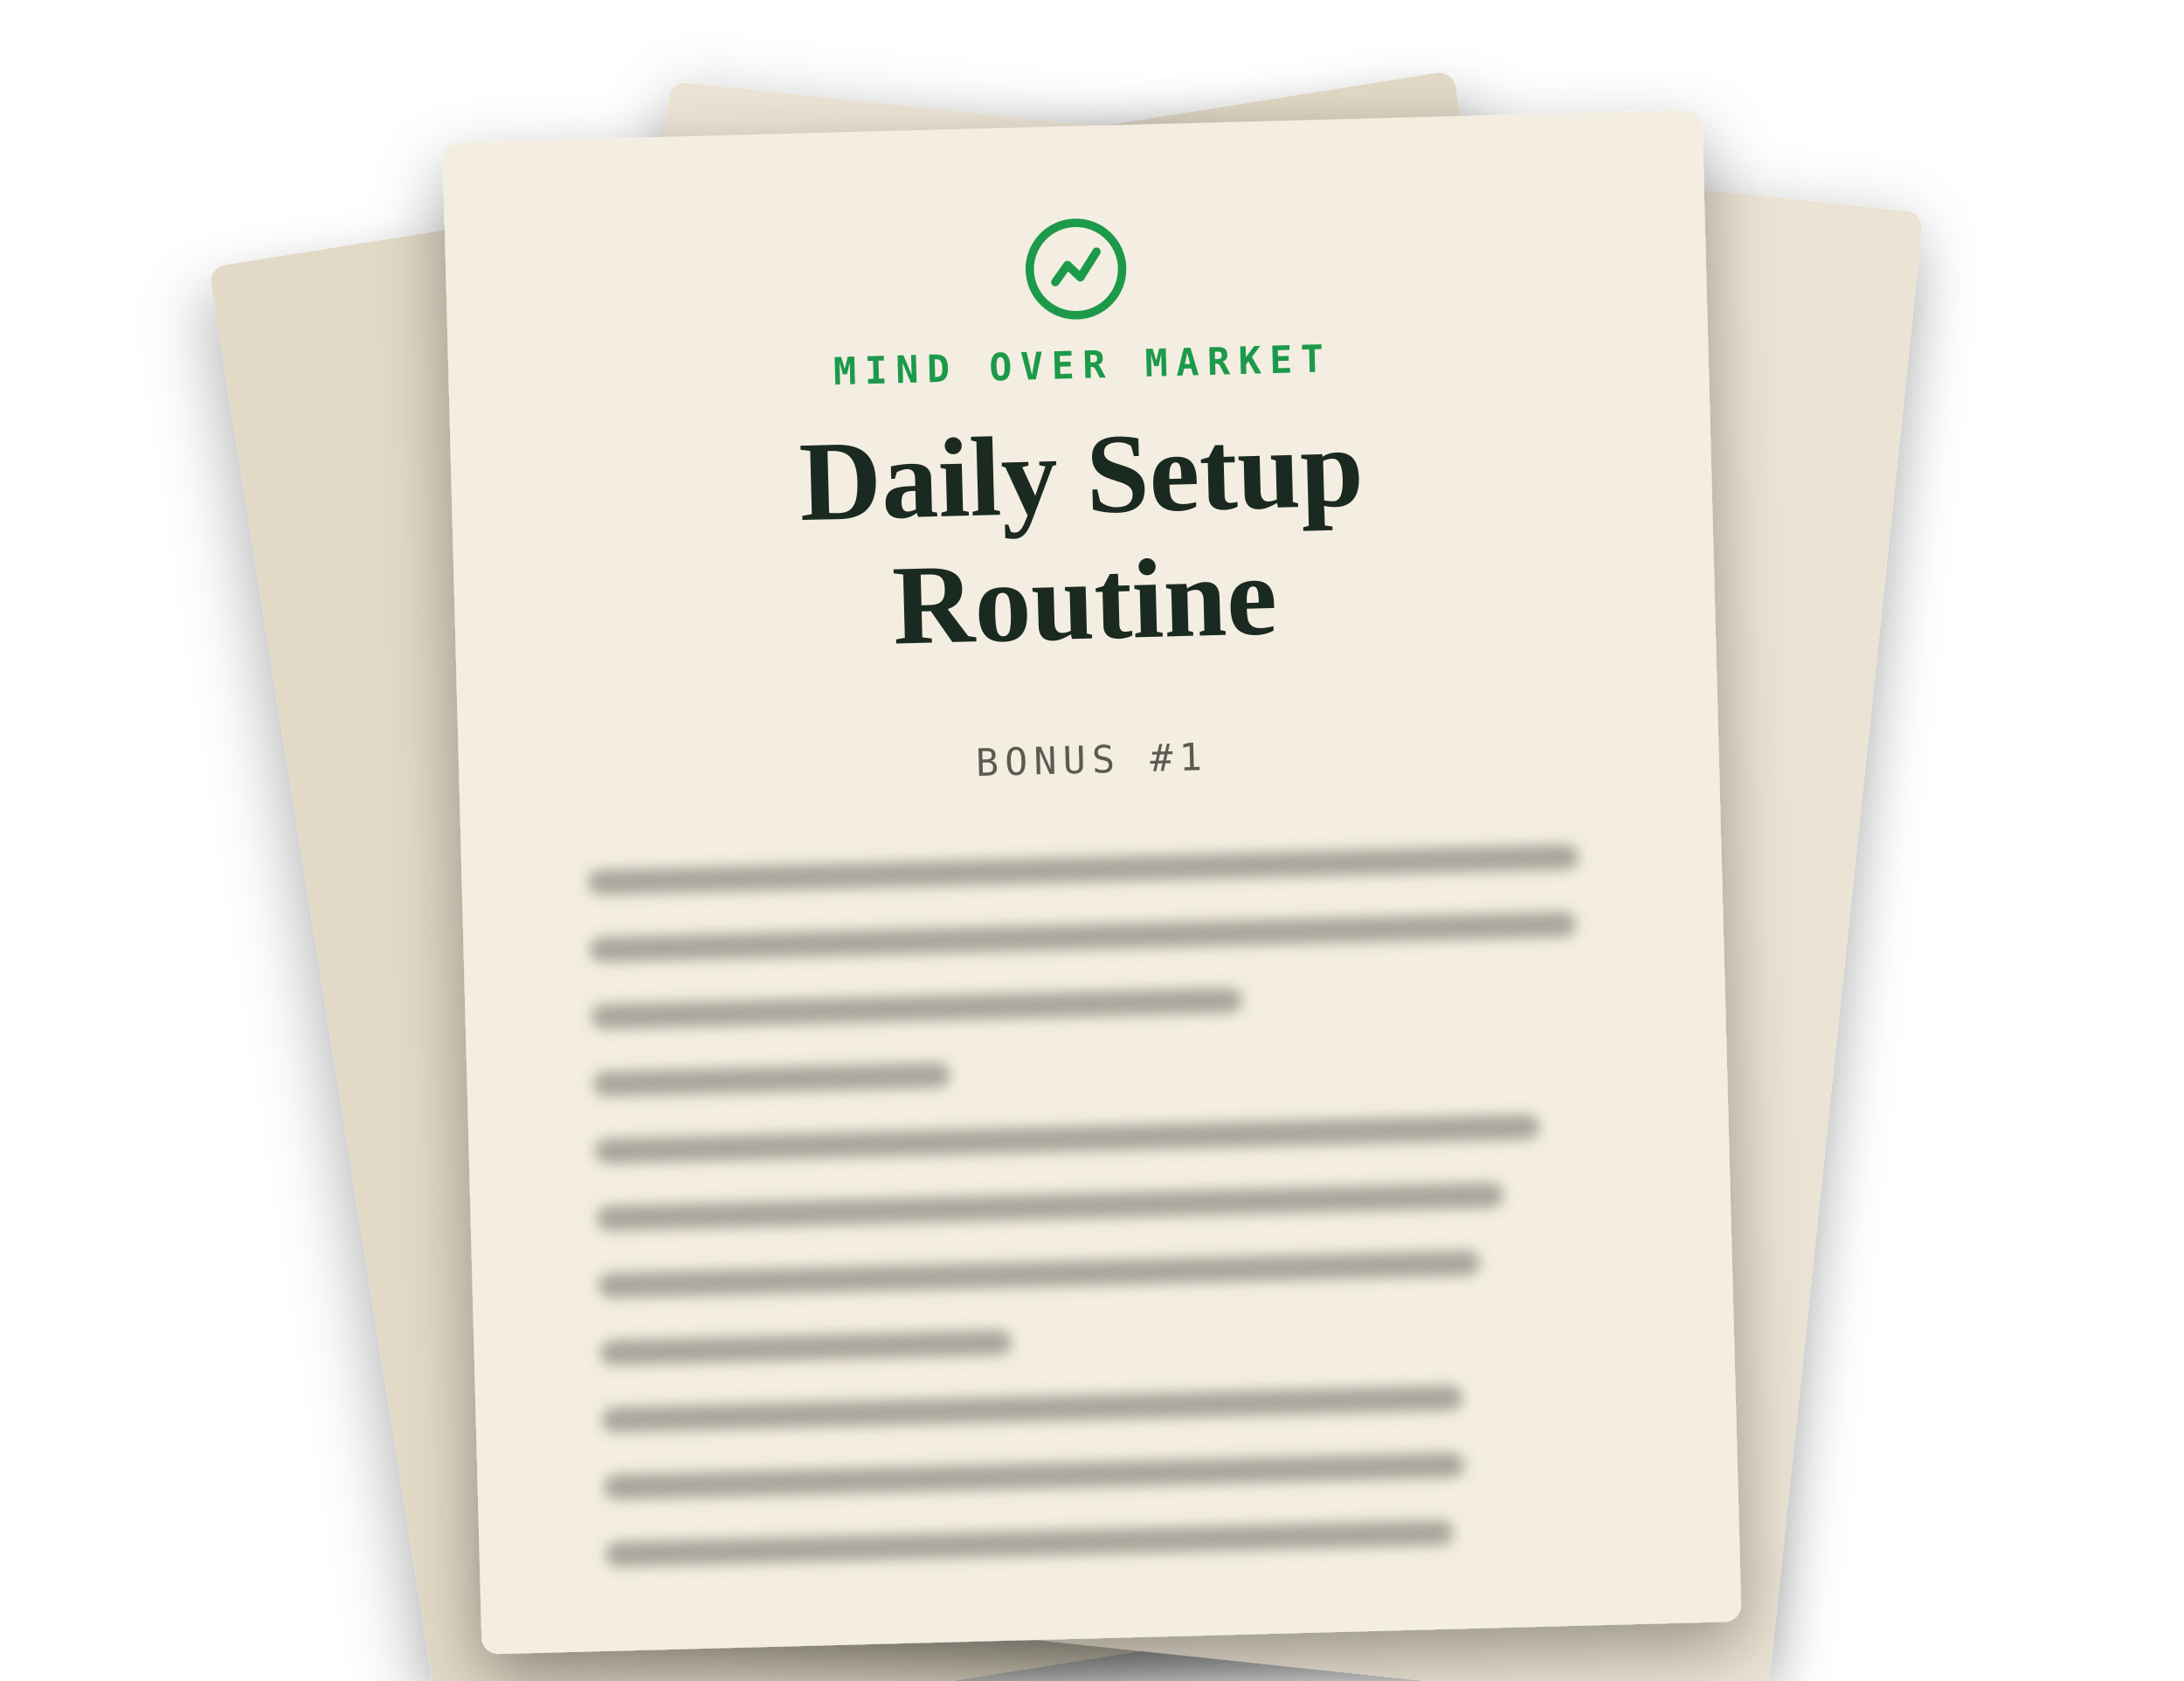
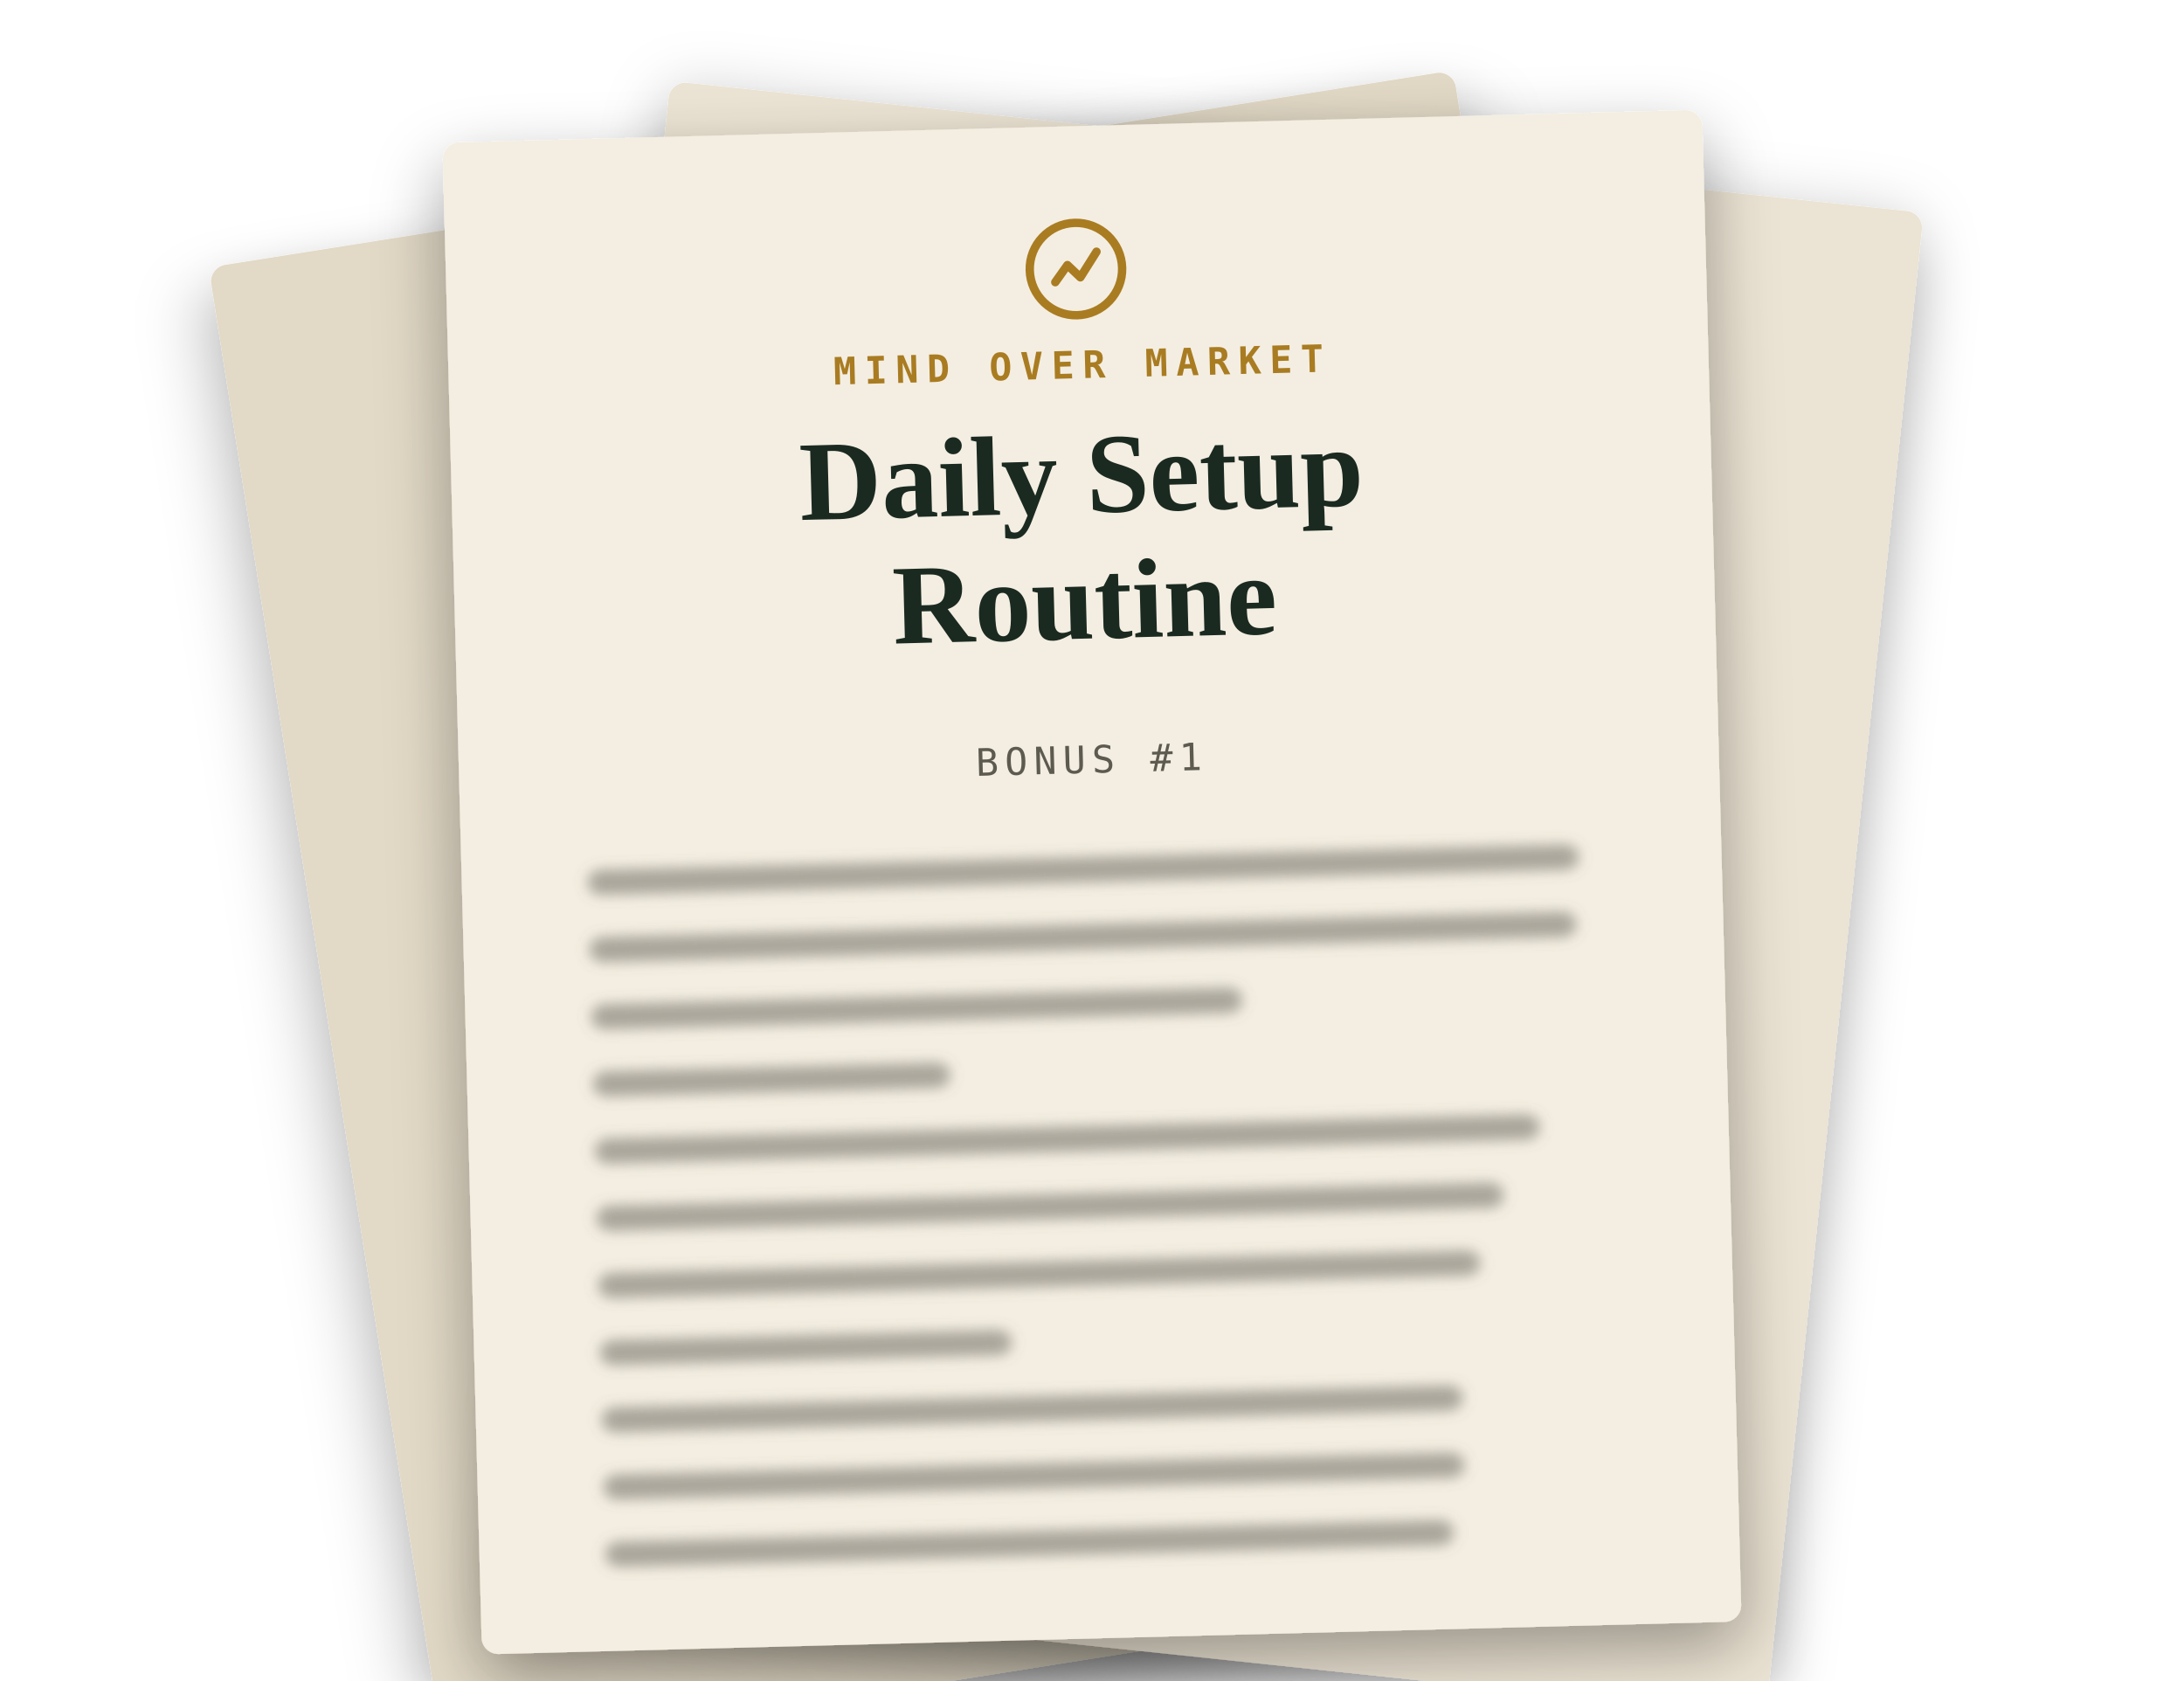
<svg xmlns="http://www.w3.org/2000/svg" viewBox="0 0 520 400">
  <defs>
    <filter id="sh" x="-20%" y="-20%" width="140%" height="140%">
      <feDropShadow dx="0" dy="6" stdDeviation="8" flood-color="#000" flood-opacity="0.35" />
    </filter>
    <filter id="blur">
      <feGaussianBlur stdDeviation="1.6" />
    </filter>
  </defs>
  <g transform="translate(226.0 218.0) rotate(-9)">
    <rect x="-150.0" y="-180.0" width="300" height="360" rx="4" fill="#e2d9c6" filter="url(#sh)" />
  </g>
  <g transform="translate(290.0 214.0) rotate(6)">
    <rect x="-150.0" y="-180.0" width="300" height="360" rx="4" fill="#ebe3d3" filter="url(#sh)" />
  </g>
  <g transform="translate(260.0 210.0) rotate(-1.5)">
    <rect x="-150.0" y="-180.0" width="300" height="360" rx="4" fill="#f4eee2" filter="url(#sh)" />
-     <circle cx="0" cy="-146.0" r="11" fill="none" stroke="#1c9a4a" stroke-width="2" />
-     <path d="M-5 -143.0 l3 -4 l3 3 l4 -6" fill="none" stroke="#1c9a4a" stroke-width="2" stroke-linecap="round" stroke-linejoin="round" />
-     <text x="0" y="-120.0" text-anchor="middle" fill="#1c9a4a" font-family="'JetBrains Mono', Menlo, monospace" font-size="9" font-weight="700" letter-spacing="2">MIND OVER MARKET</text>
+     <circle cx="0" cy="-146.0" r="11" fill="none" stroke="#a97c22" stroke-width="2" />
+     <path d="M-5 -143.0 l3 -4 l3 3 l4 -6" fill="none" stroke="#a97c22" stroke-width="2" stroke-linecap="round" stroke-linejoin="round" />
+     <text x="0" y="-120.0" text-anchor="middle" fill="#a97c22" font-family="'JetBrains Mono', Menlo, monospace" font-size="9" font-weight="700" letter-spacing="2">MIND OVER MARKET</text>
    <text x="0" y="-88.0" text-anchor="middle" fill="#1b2a20" font-family="Georgia, 'Times New Roman', serif" font-size="27" font-weight="700">Daily Setup</text>
    <text x="0" y="-58.0" text-anchor="middle" fill="#1b2a20" font-family="Georgia, 'Times New Roman', serif" font-size="27" font-weight="700">Routine</text>
    <text x="0" y="-26.0" text-anchor="middle" fill="#5d5a50" font-family="'JetBrains Mono', Menlo, monospace" font-size="9" letter-spacing="1.5">BONUS #1</text>
    <g filter="url(#blur)">
      <rect x="-120.0" y="-6" width="236" height="6" rx="3" fill="#6d6a60" opacity="0.55" />
      <rect x="-120.0" y="10" width="235" height="6" rx="3" fill="#6d6a60" opacity="0.55" />
      <rect x="-120.0" y="26" width="155" height="6" rx="3" fill="#6d6a60" opacity="0.55" />
      <rect x="-120.0" y="42" width="85" height="6" rx="3" fill="#6d6a60" opacity="0.55" />
      <rect x="-120.0" y="58" width="225" height="6" rx="3" fill="#6d6a60" opacity="0.55" />
      <rect x="-120.0" y="74" width="216" height="6" rx="3" fill="#6d6a60" opacity="0.55" />
      <rect x="-120.0" y="90" width="210" height="6" rx="3" fill="#6d6a60" opacity="0.55" />
      <rect x="-120.0" y="106" width="98" height="6" rx="3" fill="#6d6a60" opacity="0.55" />
      <rect x="-120.0" y="122" width="205" height="6" rx="3" fill="#6d6a60" opacity="0.55" />
      <rect x="-120.0" y="138" width="205" height="6" rx="3" fill="#6d6a60" opacity="0.55" />
      <rect x="-120.0" y="154" width="202" height="6" rx="3" fill="#6d6a60" opacity="0.55" />
    </g>
  </g>
</svg>
